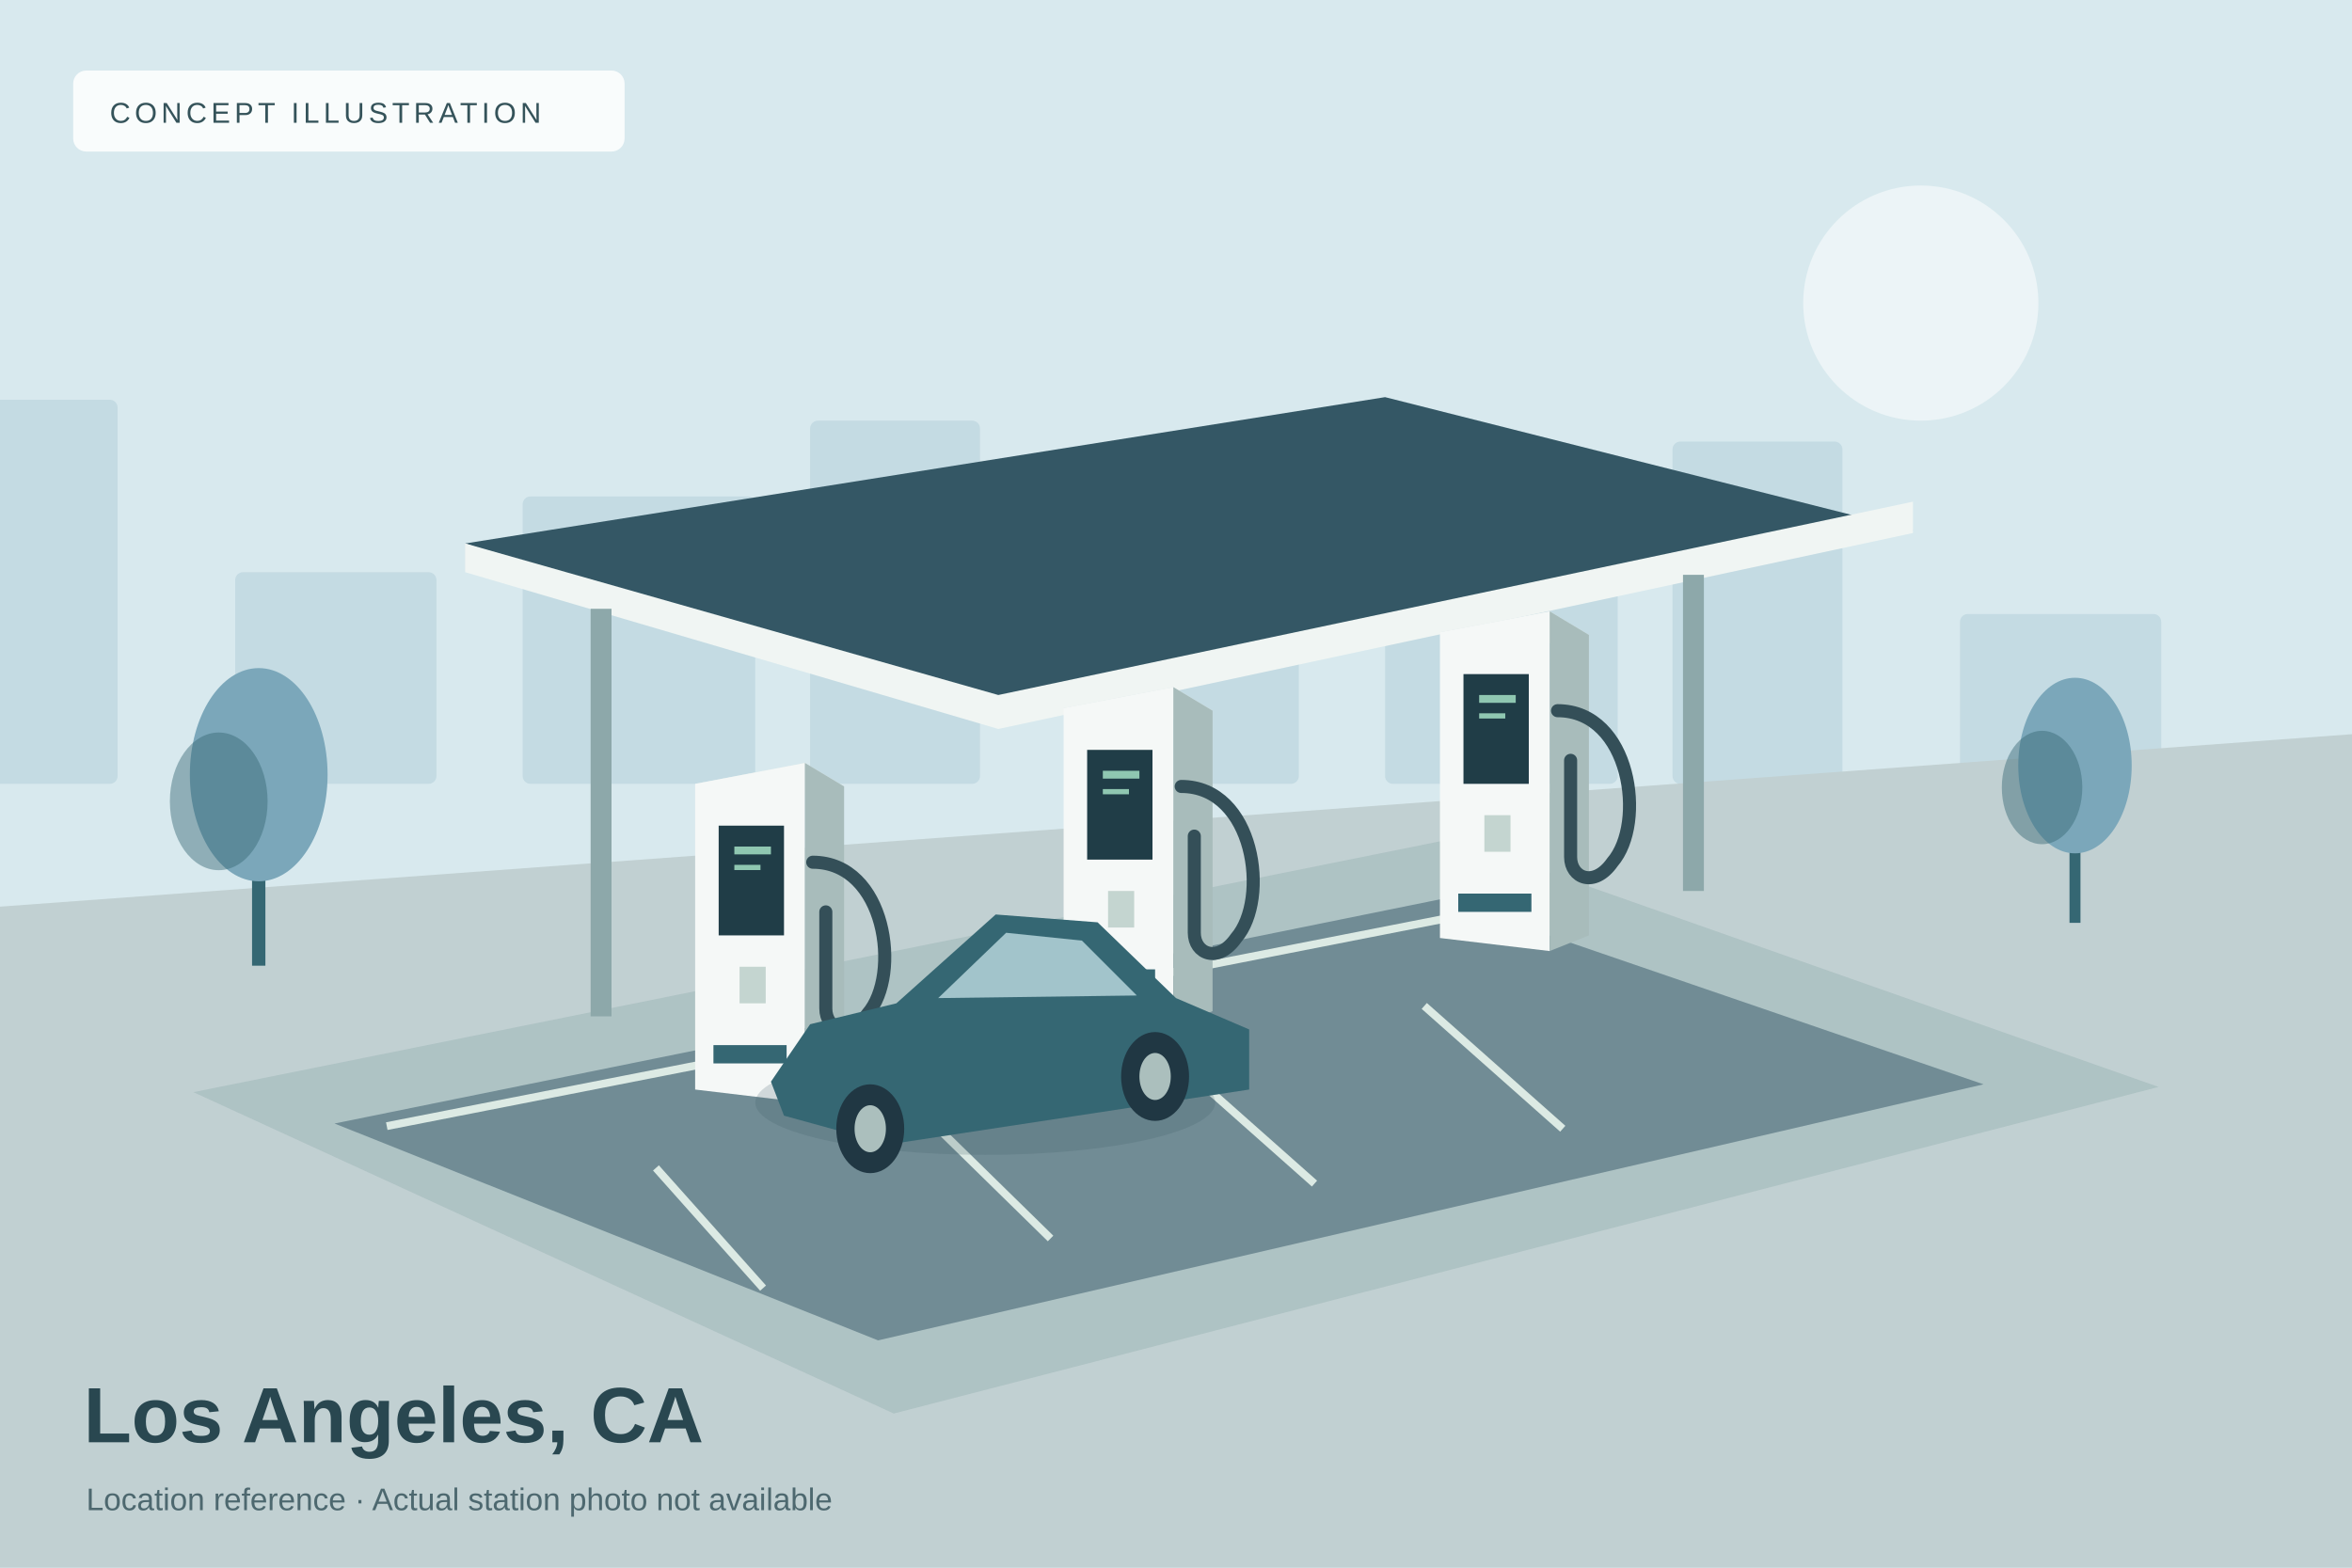
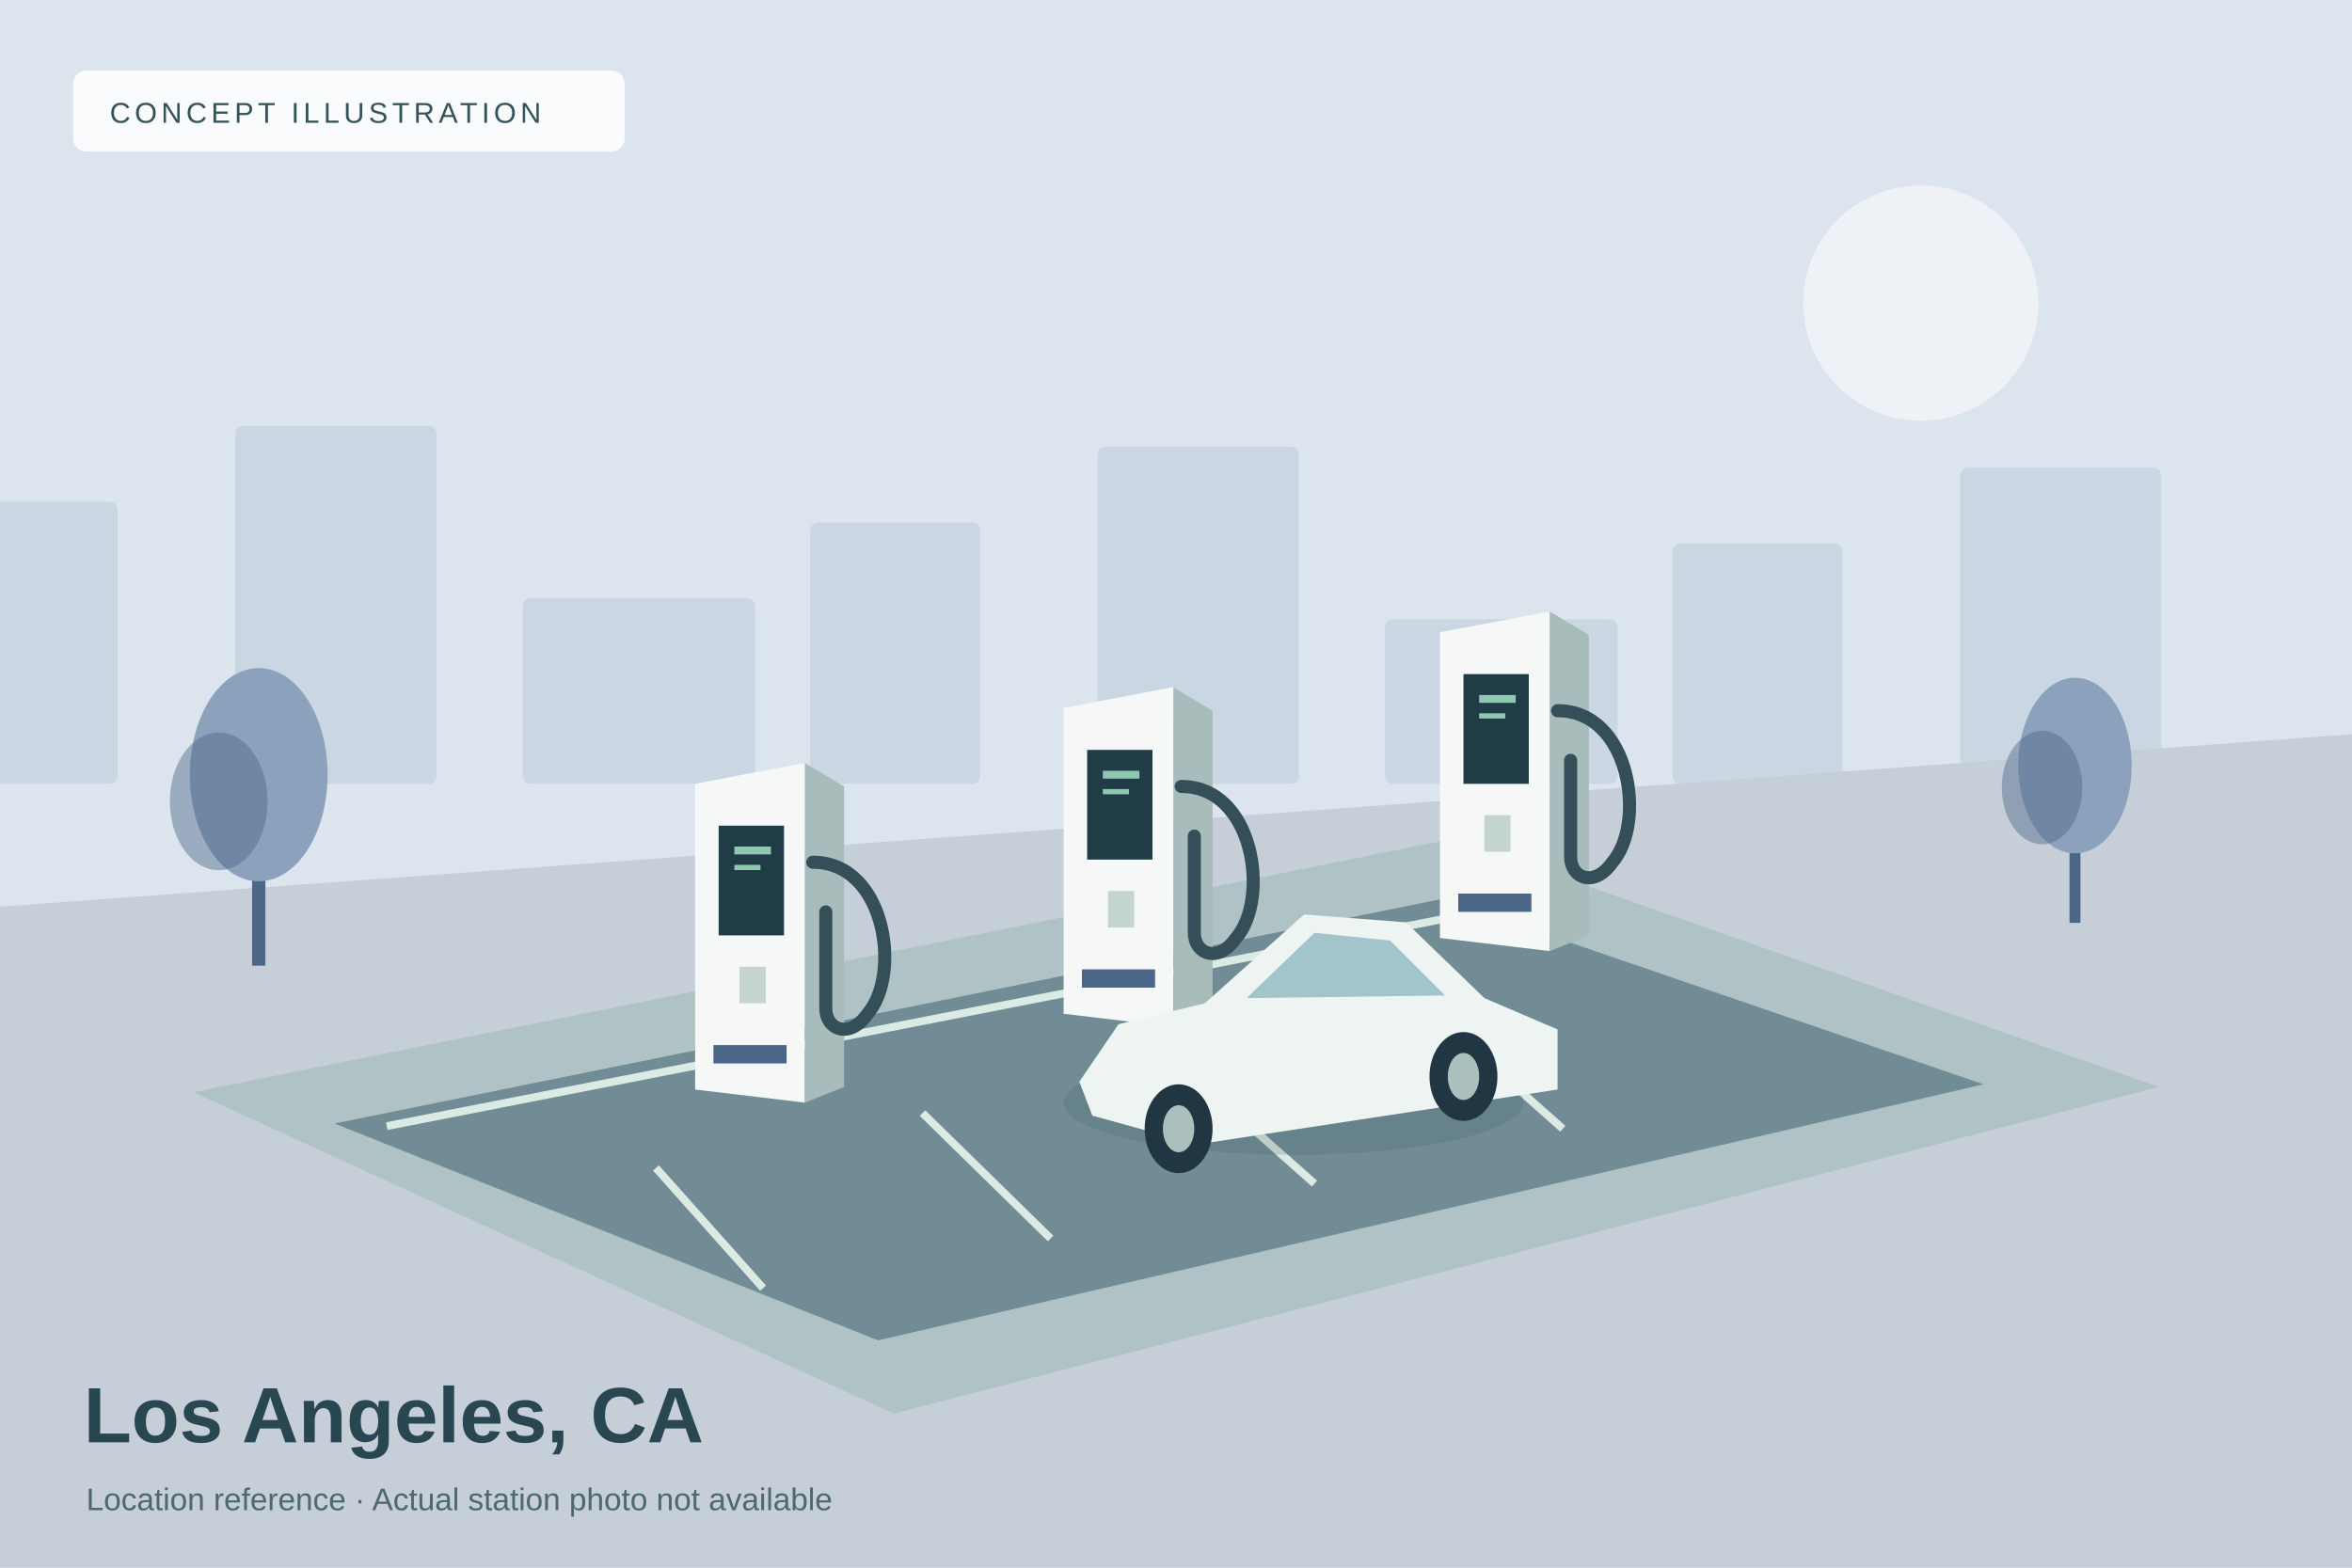
<svg xmlns="http://www.w3.org/2000/svg" viewBox="0 0 900 600" role="img" aria-label="Concept illustration for Los Angeles, CA; not a photograph of this location">
-   <rect width="900" height="600" fill="#d8e9ee" />
+   <rect width="900" height="600" fill="#dce5ee" />
  <circle cx="735" cy="116" r="45" fill="#fff" opacity=".5" />
-   <rect x="-20" y="153" width="65" height="147" rx="3" fill="#7ba7ba" opacity=".22" />
-   <rect x="90" y="219" width="77" height="81" rx="3" fill="#7ba7ba" opacity=".22" />
-   <rect x="200" y="190" width="89" height="110" rx="3" fill="#7ba7ba" opacity=".22" />
-   <rect x="310" y="161" width="65" height="139" rx="3" fill="#7ba7ba" opacity=".22" />
-   <rect x="420" y="227" width="77" height="73" rx="3" fill="#7ba7ba" opacity=".22" />
-   <rect x="530" y="198" width="89" height="102" rx="3" fill="#7ba7ba" opacity=".22" />
-   <rect x="640" y="169" width="65" height="131" rx="3" fill="#7ba7ba" opacity=".22" />
-   <rect x="750" y="235" width="77" height="65" rx="3" fill="#7ba7ba" opacity=".22" />
-   <path d="M0 347 900 281v319H0Z" fill="#c1d0d2" />
+   <rect x="-20" y="192" width="65" height="108" rx="3" fill="#8ca1bb" opacity=".22" />
+   <rect x="90" y="163" width="77" height="137" rx="3" fill="#8ca1bb" opacity=".22" />
+   <rect x="200" y="229" width="89" height="71" rx="3" fill="#8ca1bb" opacity=".22" />
+   <rect x="310" y="200" width="65" height="100" rx="3" fill="#8ca1bb" opacity=".22" />
+   <rect x="420" y="171" width="77" height="129" rx="3" fill="#8ca1bb" opacity=".22" />
+   <rect x="530" y="237" width="89" height="63" rx="3" fill="#8ca1bb" opacity=".22" />
+   <rect x="640" y="208" width="65" height="92" rx="3" fill="#8ca1bb" opacity=".22" />
+   <rect x="750" y="179" width="77" height="121" rx="3" fill="#8ca1bb" opacity=".22" />
+   <path d="M0 347 900 281v319H0Z" fill="#c6ced8" />
  <path d="m74 418 482-97 270 95-484 125Z" fill="#a9bfc0" opacity=".8" />
  <path d="m128 430 424-86 207 71-423 98z" fill="#718c95" />
  <path d="m148 431 408-80m-305 96 41 46m61-67 49 48m48-68 53 47m42-68 53 47" fill="none" stroke="#e8f4ec" stroke-width="3" opacity=".9" />
  <g transform="translate(99 305) scale(0.85)">
-     <path d="M0 0v76" stroke="#356773" stroke-width="6" />
-     <ellipse cx="0" cy="-10" rx="31" ry="48" fill="#7ba7ba" />
-     <ellipse cx="-18" cy="2" rx="22" ry="31" fill="#356773" opacity=".45" />
+     <path d="M0 0v76" stroke="#4b6687" stroke-width="6" />
+     <ellipse cx="0" cy="-10" rx="31" ry="48" fill="#8ca1bb" />
+     <ellipse cx="-18" cy="2" rx="22" ry="31" fill="#4b6687" opacity=".45" />
  </g>
  <g transform="translate(794 300) scale(0.7)">
-     <path d="M0 0v76" stroke="#356773" stroke-width="6" />
-     <ellipse cx="0" cy="-10" rx="31" ry="48" fill="#7ba7ba" />
-     <ellipse cx="-18" cy="2" rx="22" ry="31" fill="#356773" opacity=".45" />
+     <path d="M0 0v76" stroke="#4b6687" stroke-width="6" />
+     <ellipse cx="0" cy="-10" rx="31" ry="48" fill="#8ca1bb" />
+     <ellipse cx="-18" cy="2" rx="22" ry="31" fill="#4b6687" opacity=".45" />
  </g>
-   <path d="m178 208 352-56 202 51-350 74z" fill="#345765" />
-   <path d="m178 208 204 58 350-74v12l-350 75-204-60z" fill="#f0f5f3" />
-   <path d="M230 233v156m418-169v121" stroke="#8da8aa" stroke-width="8" />
  <g transform="translate(266 300)">
    <path d="m0 0 42-8 15 9-42 9z" fill="#dce7e7" />
    <path d="M0 0v117l42 5V-8Z" fill="#f5f8f7" />
    <path d="m42-8 15 9v115l-15 6z" fill="#a8bcbb" />
    <path d="M9 16h25v42H9z" fill="#203d47" />
    <path d="M15 24h14v3H15zm0 7h10v2H15z" fill="#8fc7b1" />
-     <path d="M7 100h28v7H7z" fill="#356773" />
+     <path d="M7 100h28v7H7z" fill="#4b6687" />
    <path d="M45 30c28 0 34 43 21 58-7 10-16 6-16-2V49" fill="none" stroke="#344f58" stroke-width="5" stroke-linecap="round" />
    <path d="M17 70h10v14H17z" fill="#c4d5d0" />
  </g>
  <g transform="translate(407 271)">
    <path d="m0 0 42-8 15 9-42 9z" fill="#dce7e7" />
    <path d="M0 0v117l42 5V-8Z" fill="#f5f8f7" />
    <path d="m42-8 15 9v115l-15 6z" fill="#a8bcbb" />
    <path d="M9 16h25v42H9z" fill="#203d47" />
    <path d="M15 24h14v3H15zm0 7h10v2H15z" fill="#8fc7b1" />
-     <path d="M7 100h28v7H7z" fill="#356773" />
+     <path d="M7 100h28v7H7z" fill="#4b6687" />
    <path d="M45 30c28 0 34 43 21 58-7 10-16 6-16-2V49" fill="none" stroke="#344f58" stroke-width="5" stroke-linecap="round" />
    <path d="M17 70h10v14H17z" fill="#c4d5d0" />
  </g>
  <g transform="translate(551 242)">
    <path d="m0 0 42-8 15 9-42 9z" fill="#dce7e7" />
    <path d="M0 0v117l42 5V-8Z" fill="#f5f8f7" />
    <path d="m42-8 15 9v115l-15 6z" fill="#a8bcbb" />
    <path d="M9 16h25v42H9z" fill="#203d47" />
    <path d="M15 24h14v3H15zm0 7h10v2H15z" fill="#8fc7b1" />
-     <path d="M7 100h28v7H7z" fill="#356773" />
+     <path d="M7 100h28v7H7z" fill="#4b6687" />
    <path d="M45 30c28 0 34 43 21 58-7 10-16 6-16-2V49" fill="none" stroke="#344f58" stroke-width="5" stroke-linecap="round" />
    <path d="M17 70h10v14H17z" fill="#c4d5d0" />
  </g>
-   <g transform="translate(377 412)">
+   <g transform="translate(495 412)">
    <ellipse cx="0" cy="10" rx="88" ry="20" fill="#3b5963" opacity=".2" />
-     <path d="m-82 2 15-22 33-8 38-34 39 3 30 29 28 12v23l-138 21-40-11z" fill="#356773" />
+     <path d="m-82 2 15-22 33-8 38-34 39 3 30 29 28 12v23l-138 21-40-11z" fill="#edf4f2" />
    <path d="m-18-30 26-25 29 3 21 21z" fill="#a2c4cb" />
    <ellipse cx="-44" cy="20" rx="13" ry="17" fill="#203743" />
    <ellipse cx="65" cy="0" rx="13" ry="17" fill="#203743" />
    <ellipse cx="-44" cy="20" rx="6" ry="9" fill="#abbfbd" />
    <ellipse cx="65" cy="0" rx="6" ry="9" fill="#abbfbd" />
  </g>
  <rect x="28" y="27" width="211" height="31" rx="5" fill="#fff" opacity=".85" />
  <text x="42" y="47" fill="#35535a" font-size="11" font-family="Arial,sans-serif" letter-spacing="1.6">CONCEPT ILLUSTRATION</text>
  <text x="32" y="552" fill="#294750" font-size="30" font-family="Arial,sans-serif" font-weight="600">Los Angeles, CA</text>
  <text x="33" y="578" fill="#4d686f" font-size="12" font-family="Arial,sans-serif">Location reference · Actual station photo not available</text>
</svg>
